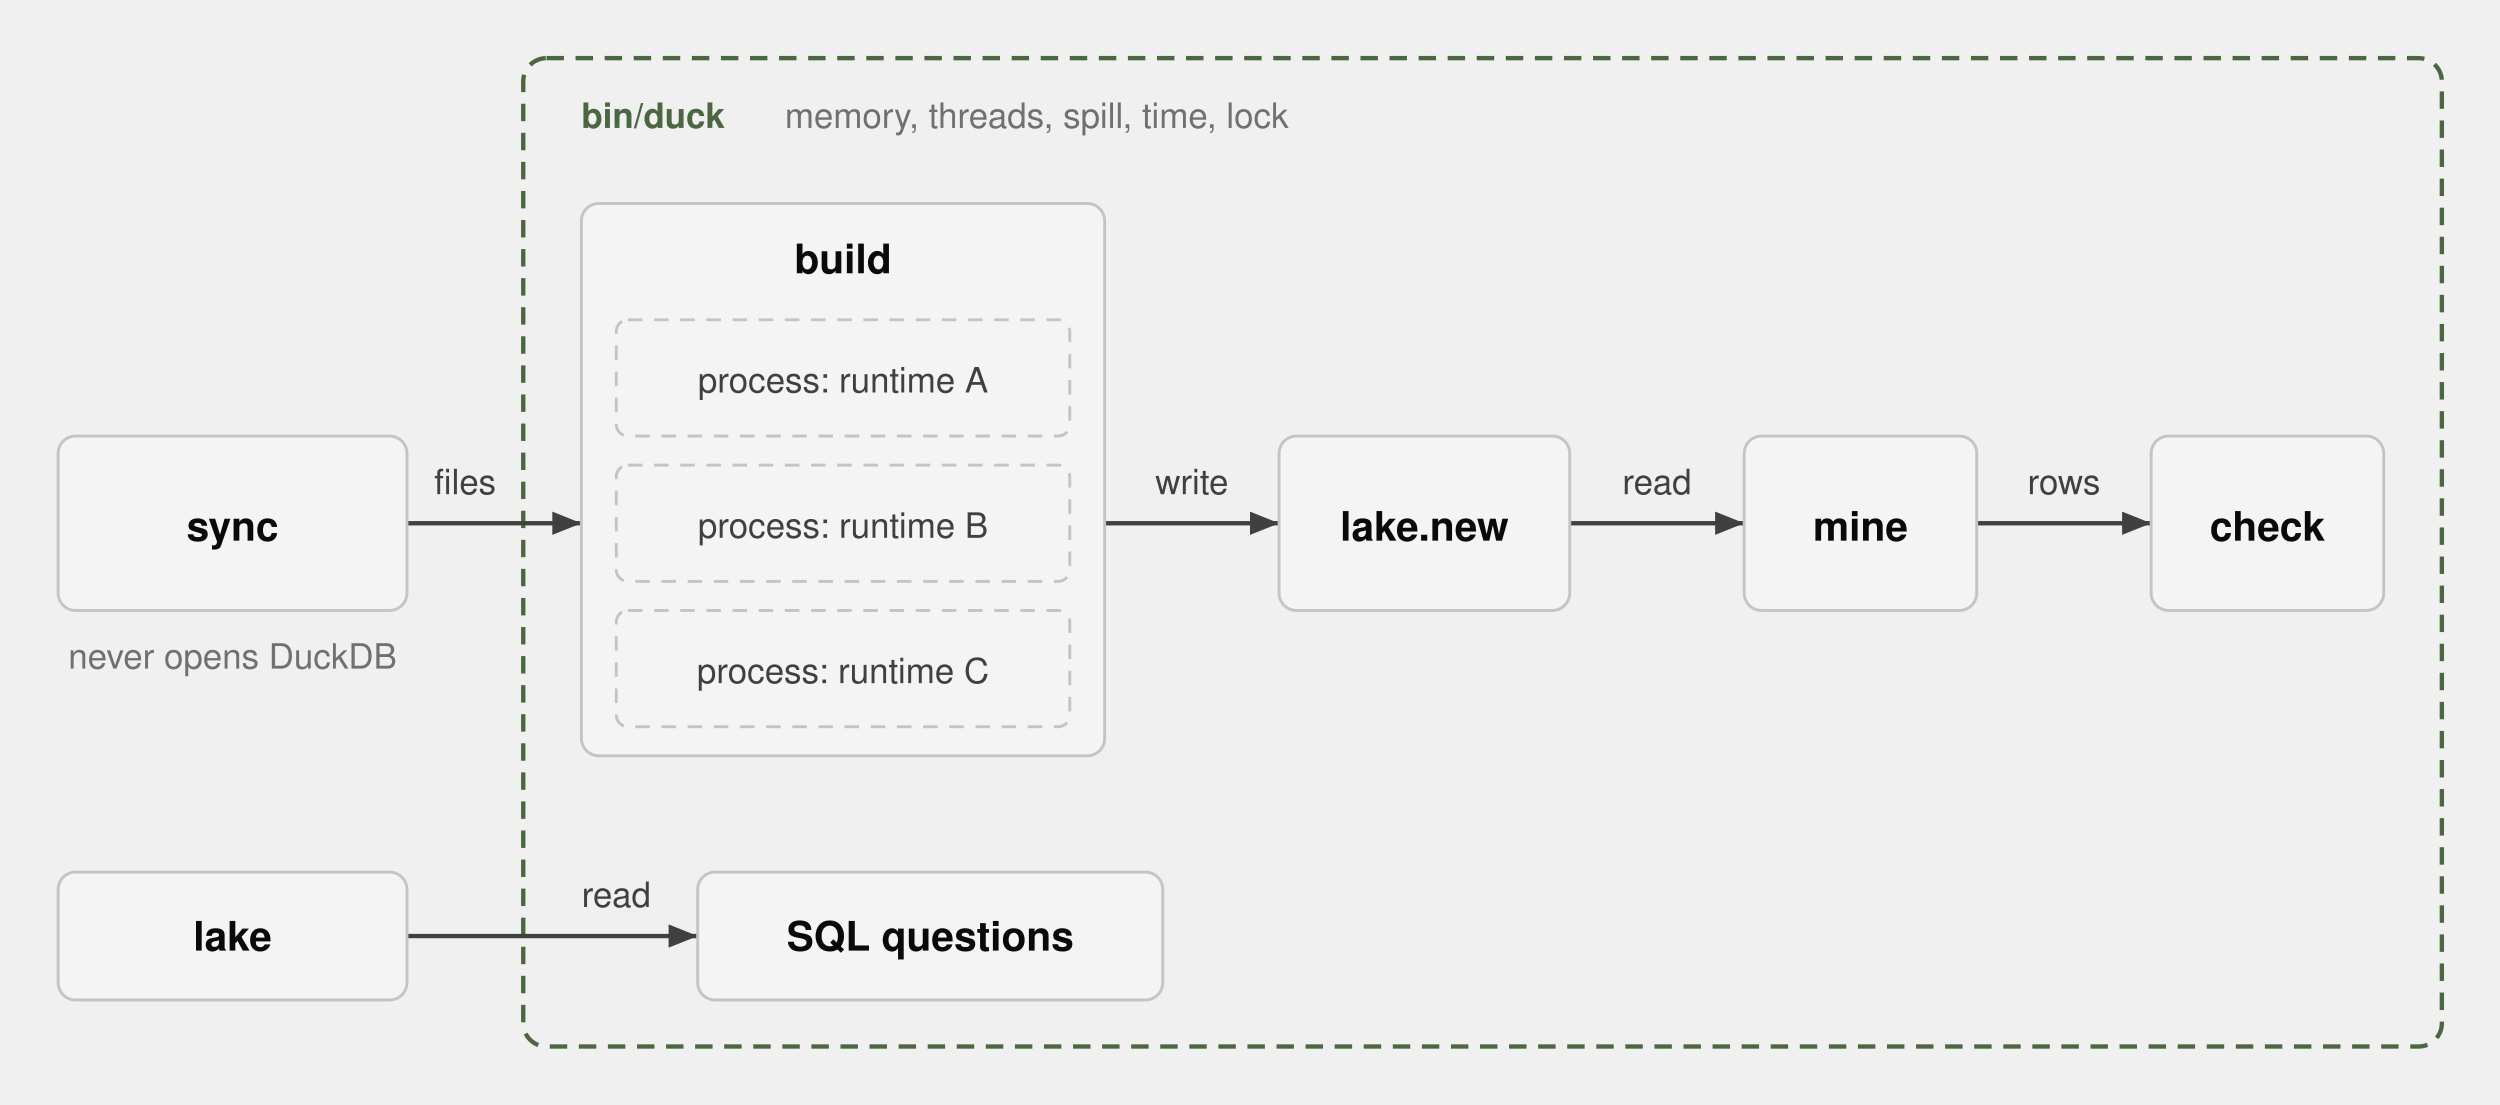
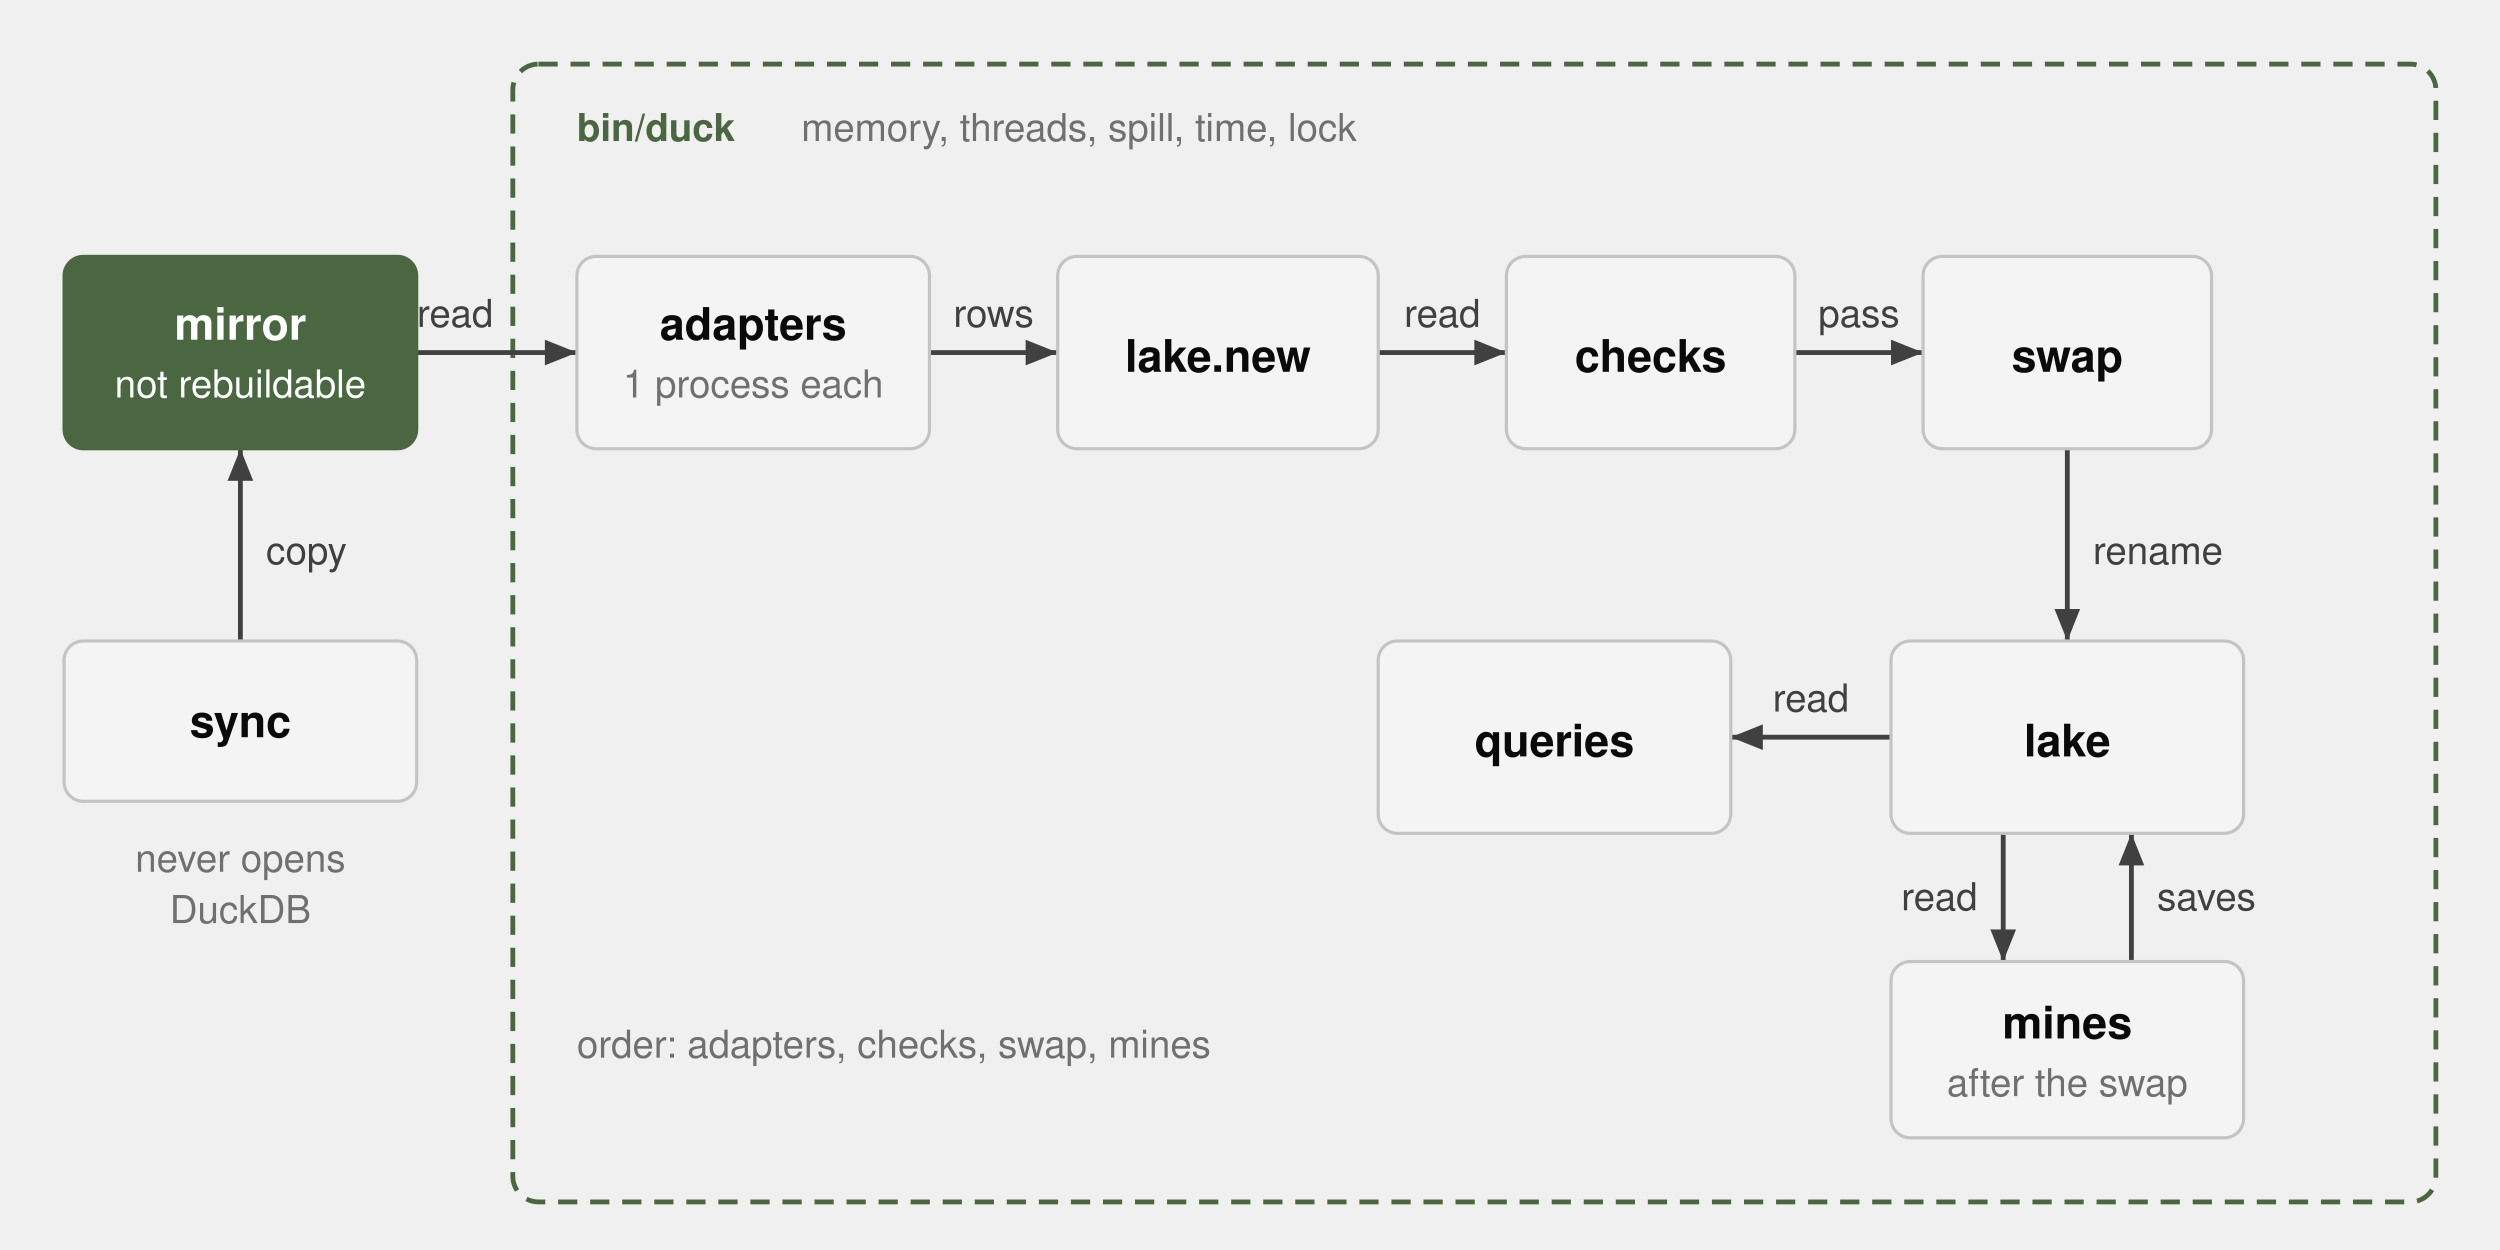
- <svg xmlns="http://www.w3.org/2000/svg" viewBox="0 0 860 380" width="860" height="380" role="img" aria-labelledby="env-t">
+ <svg xmlns="http://www.w3.org/2000/svg" viewBox="0 0 780 390" width="780" height="390" role="img" aria-labelledby="env-t">
  <style>
    svg { font-family: system-ui, -apple-system, "Segoe UI", Helvetica, Arial, sans-serif; }
    .box { fill: #f4f4f4; stroke: #c4c4c4; stroke-width: 1; }
    .acc { fill: #4a6741; stroke: #4a6741; }
    .dim { fill: none; stroke: #c4c4c4; stroke-width: 1; stroke-dasharray: 5 4; }
    .zone { fill: none; stroke: #4a6741; stroke-width: 1.5; stroke-dasharray: 6 4; }
    .nm { font-size: 14px; font-weight: 600; fill: #0a0a0a; }
    .sub { font-size: 12px; fill: #707070; }
    .lbl { font-size: 12px; fill: #404040; }
    .anm { font-size: 14px; font-weight: 600; fill: #ffffff; }
    .asub { font-size: 12px; fill: #ffffff; }
    .gnm { font-size: 14px; font-weight: 600; fill: #707070; }
    .ln { fill: none; stroke: #404040; stroke-width: 1.5; }
    .ah { fill: #404040; }
    .zl { font-size: 12px; font-weight: 600; fill: #4a6741; }
    @media (prefers-color-scheme: dark) {
      .box { fill: #242426; stroke: #48484a; }
      .acc { fill: #6aaa58; stroke: #6aaa58; }
      .dim { stroke: #48484a; }
      .zone { stroke: #6aaa58; }
      .nm { fill: #f2f2f7; }
      .sub { fill: #8e8e93; }
      .lbl { fill: #aeaeb2; }
      .anm { fill: #1c1c1e; }
      .asub { fill: #1c1c1e; }
      .gnm { fill: #8e8e93; }
      .ln { stroke: #aeaeb2; }
      .ah { fill: #aeaeb2; }
      .zl { fill: #6aaa58; }
    }
  </style>
  <defs>
    <marker id="env-ar" markerUnits="userSpaceOnUse" markerWidth="10" markerHeight="8" refX="10" refY="4" orient="auto">
      <path class="ah" d="M0,0 L10,4 L0,8 Z" />
    </marker>
  </defs>
-   <rect class="zone" x="180" y="20" width="660" height="340" rx="8" />
-   <text class="zl" x="200" y="44">bin/duck</text>
-   <text class="sub" x="270" y="44">memory, threads, spill, time, lock</text>
-   <path class="ln" d="M140,180 H200" marker-end="url(#env-ar)" />
-   <path class="ln" d="M380,180 H440" marker-end="url(#env-ar)" />
-   <path class="ln" d="M540,180 H600" marker-end="url(#env-ar)" />
-   <path class="ln" d="M680,180 H740" marker-end="url(#env-ar)" />
-   <path class="ln" d="M140,322 H240" marker-end="url(#env-ar)" />
-   <text class="lbl" x="160" y="170" text-anchor="middle">files</text>
-   <text class="lbl" x="410" y="170" text-anchor="middle">write</text>
-   <text class="lbl" x="570" y="170" text-anchor="middle">read</text>
-   <text class="lbl" x="710" y="170" text-anchor="middle">rows</text>
-   <text class="lbl" x="212" y="312" text-anchor="middle">read</text>
-   <rect class="box" x="20" y="150" width="120" height="60" rx="6" />
-   <text class="nm" x="80" y="186" text-anchor="middle">sync</text>
-   <text class="sub" x="80" y="230" text-anchor="middle">never opens DuckDB</text>
-   <rect class="box" x="200" y="70" width="180" height="190" rx="6" />
-   <text class="nm" x="290" y="94" text-anchor="middle">build</text>
-   <rect class="dim" x="212" y="110" width="156" height="40" rx="4" />
-   <text class="lbl" x="290" y="135" text-anchor="middle">process: runtime A</text>
-   <rect class="dim" x="212" y="160" width="156" height="40" rx="4" />
-   <text class="lbl" x="290" y="185" text-anchor="middle">process: runtime B</text>
-   <rect class="dim" x="212" y="210" width="156" height="40" rx="4" />
-   <text class="lbl" x="290" y="235" text-anchor="middle">process: runtime C</text>
-   <rect class="box" x="440" y="150" width="100" height="60" rx="6" />
-   <text class="nm" x="490" y="186" text-anchor="middle">lake.new</text>
-   <rect class="box" x="600" y="150" width="80" height="60" rx="6" />
-   <text class="nm" x="640" y="186" text-anchor="middle">mine</text>
-   <rect class="box" x="740" y="150" width="80" height="60" rx="6" />
-   <text class="nm" x="780" y="186" text-anchor="middle">check</text>
-   <rect class="box" x="20" y="300" width="120" height="44" rx="6" />
-   <text class="nm" x="80" y="327" text-anchor="middle">lake</text>
-   <rect class="box" x="240" y="300" width="160" height="44" rx="6" />
-   <text class="nm" x="320" y="327" text-anchor="middle">SQL questions</text>
+   <rect class="zone" x="160" y="20" width="600" height="355" rx="8" />
+   <text class="zl" x="180" y="44">bin/duck</text>
+   <text class="sub" x="250" y="44">memory, threads, spill, time, lock</text>
+   <path class="ln" d="M75,200 V140" marker-end="url(#env-ar)" />
+   <path class="ln" d="M130,110 H180" marker-end="url(#env-ar)" />
+   <path class="ln" d="M290,110 H330" marker-end="url(#env-ar)" />
+   <path class="ln" d="M430,110 H470" marker-end="url(#env-ar)" />
+   <path class="ln" d="M560,110 H600" marker-end="url(#env-ar)" />
+   <path class="ln" d="M645,140 V200" marker-end="url(#env-ar)" />
+   <path class="ln" d="M590,230 H540" marker-end="url(#env-ar)" />
+   <path class="ln" d="M625,260 V300" marker-end="url(#env-ar)" />
+   <path class="ln" d="M665,300 V260" marker-end="url(#env-ar)" />
+   <text class="lbl" x="83" y="176">copy</text>
+   <text class="lbl" x="142" y="102" text-anchor="middle">read</text>
+   <text class="lbl" x="310" y="102" text-anchor="middle">rows</text>
+   <text class="lbl" x="450" y="102" text-anchor="middle">read</text>
+   <text class="lbl" x="580" y="102" text-anchor="middle">pass</text>
+   <text class="lbl" x="653" y="176">rename</text>
+   <text class="lbl" x="565" y="222" text-anchor="middle">read</text>
+   <text class="lbl" x="617" y="284" text-anchor="end">read</text>
+   <text class="lbl" x="673" y="284">saves</text>
+   <rect class="acc" x="20" y="80" width="110" height="60" rx="6" />
+   <text class="anm" x="75" y="106" text-anchor="middle">mirror</text>
+   <text class="asub" x="75" y="124" text-anchor="middle">not rebuildable</text>
+   <rect class="box" x="20" y="200" width="110" height="50" rx="6" />
+   <text class="nm" x="75" y="230" text-anchor="middle">sync</text>
+   <text class="sub" x="75" y="272" text-anchor="middle">never opens</text>
+   <text class="sub" x="75" y="288" text-anchor="middle">DuckDB</text>
+   <rect class="box" x="180" y="80" width="110" height="60" rx="6" />
+   <text class="nm" x="235" y="106" text-anchor="middle">adapters</text>
+   <text class="sub" x="235" y="124" text-anchor="middle">1 process each</text>
+   <rect class="box" x="330" y="80" width="100" height="60" rx="6" />
+   <text class="nm" x="380" y="116" text-anchor="middle">lake.new</text>
+   <rect class="box" x="470" y="80" width="90" height="60" rx="6" />
+   <text class="nm" x="515" y="116" text-anchor="middle">checks</text>
+   <rect class="box" x="600" y="80" width="90" height="60" rx="6" />
+   <text class="nm" x="645" y="116" text-anchor="middle">swap</text>
+   <rect class="box" x="590" y="200" width="110" height="60" rx="6" />
+   <text class="nm" x="645" y="236" text-anchor="middle">lake</text>
+   <rect class="box" x="430" y="200" width="110" height="60" rx="6" />
+   <text class="nm" x="485" y="236" text-anchor="middle">queries</text>
+   <rect class="box" x="590" y="300" width="110" height="55" rx="6" />
+   <text class="nm" x="645" y="324" text-anchor="middle">mines</text>
+   <text class="sub" x="645" y="342" text-anchor="middle">after the swap</text>
+   <text class="sub" x="180" y="330">order: adapters, checks, swap, mines</text>
</svg>
